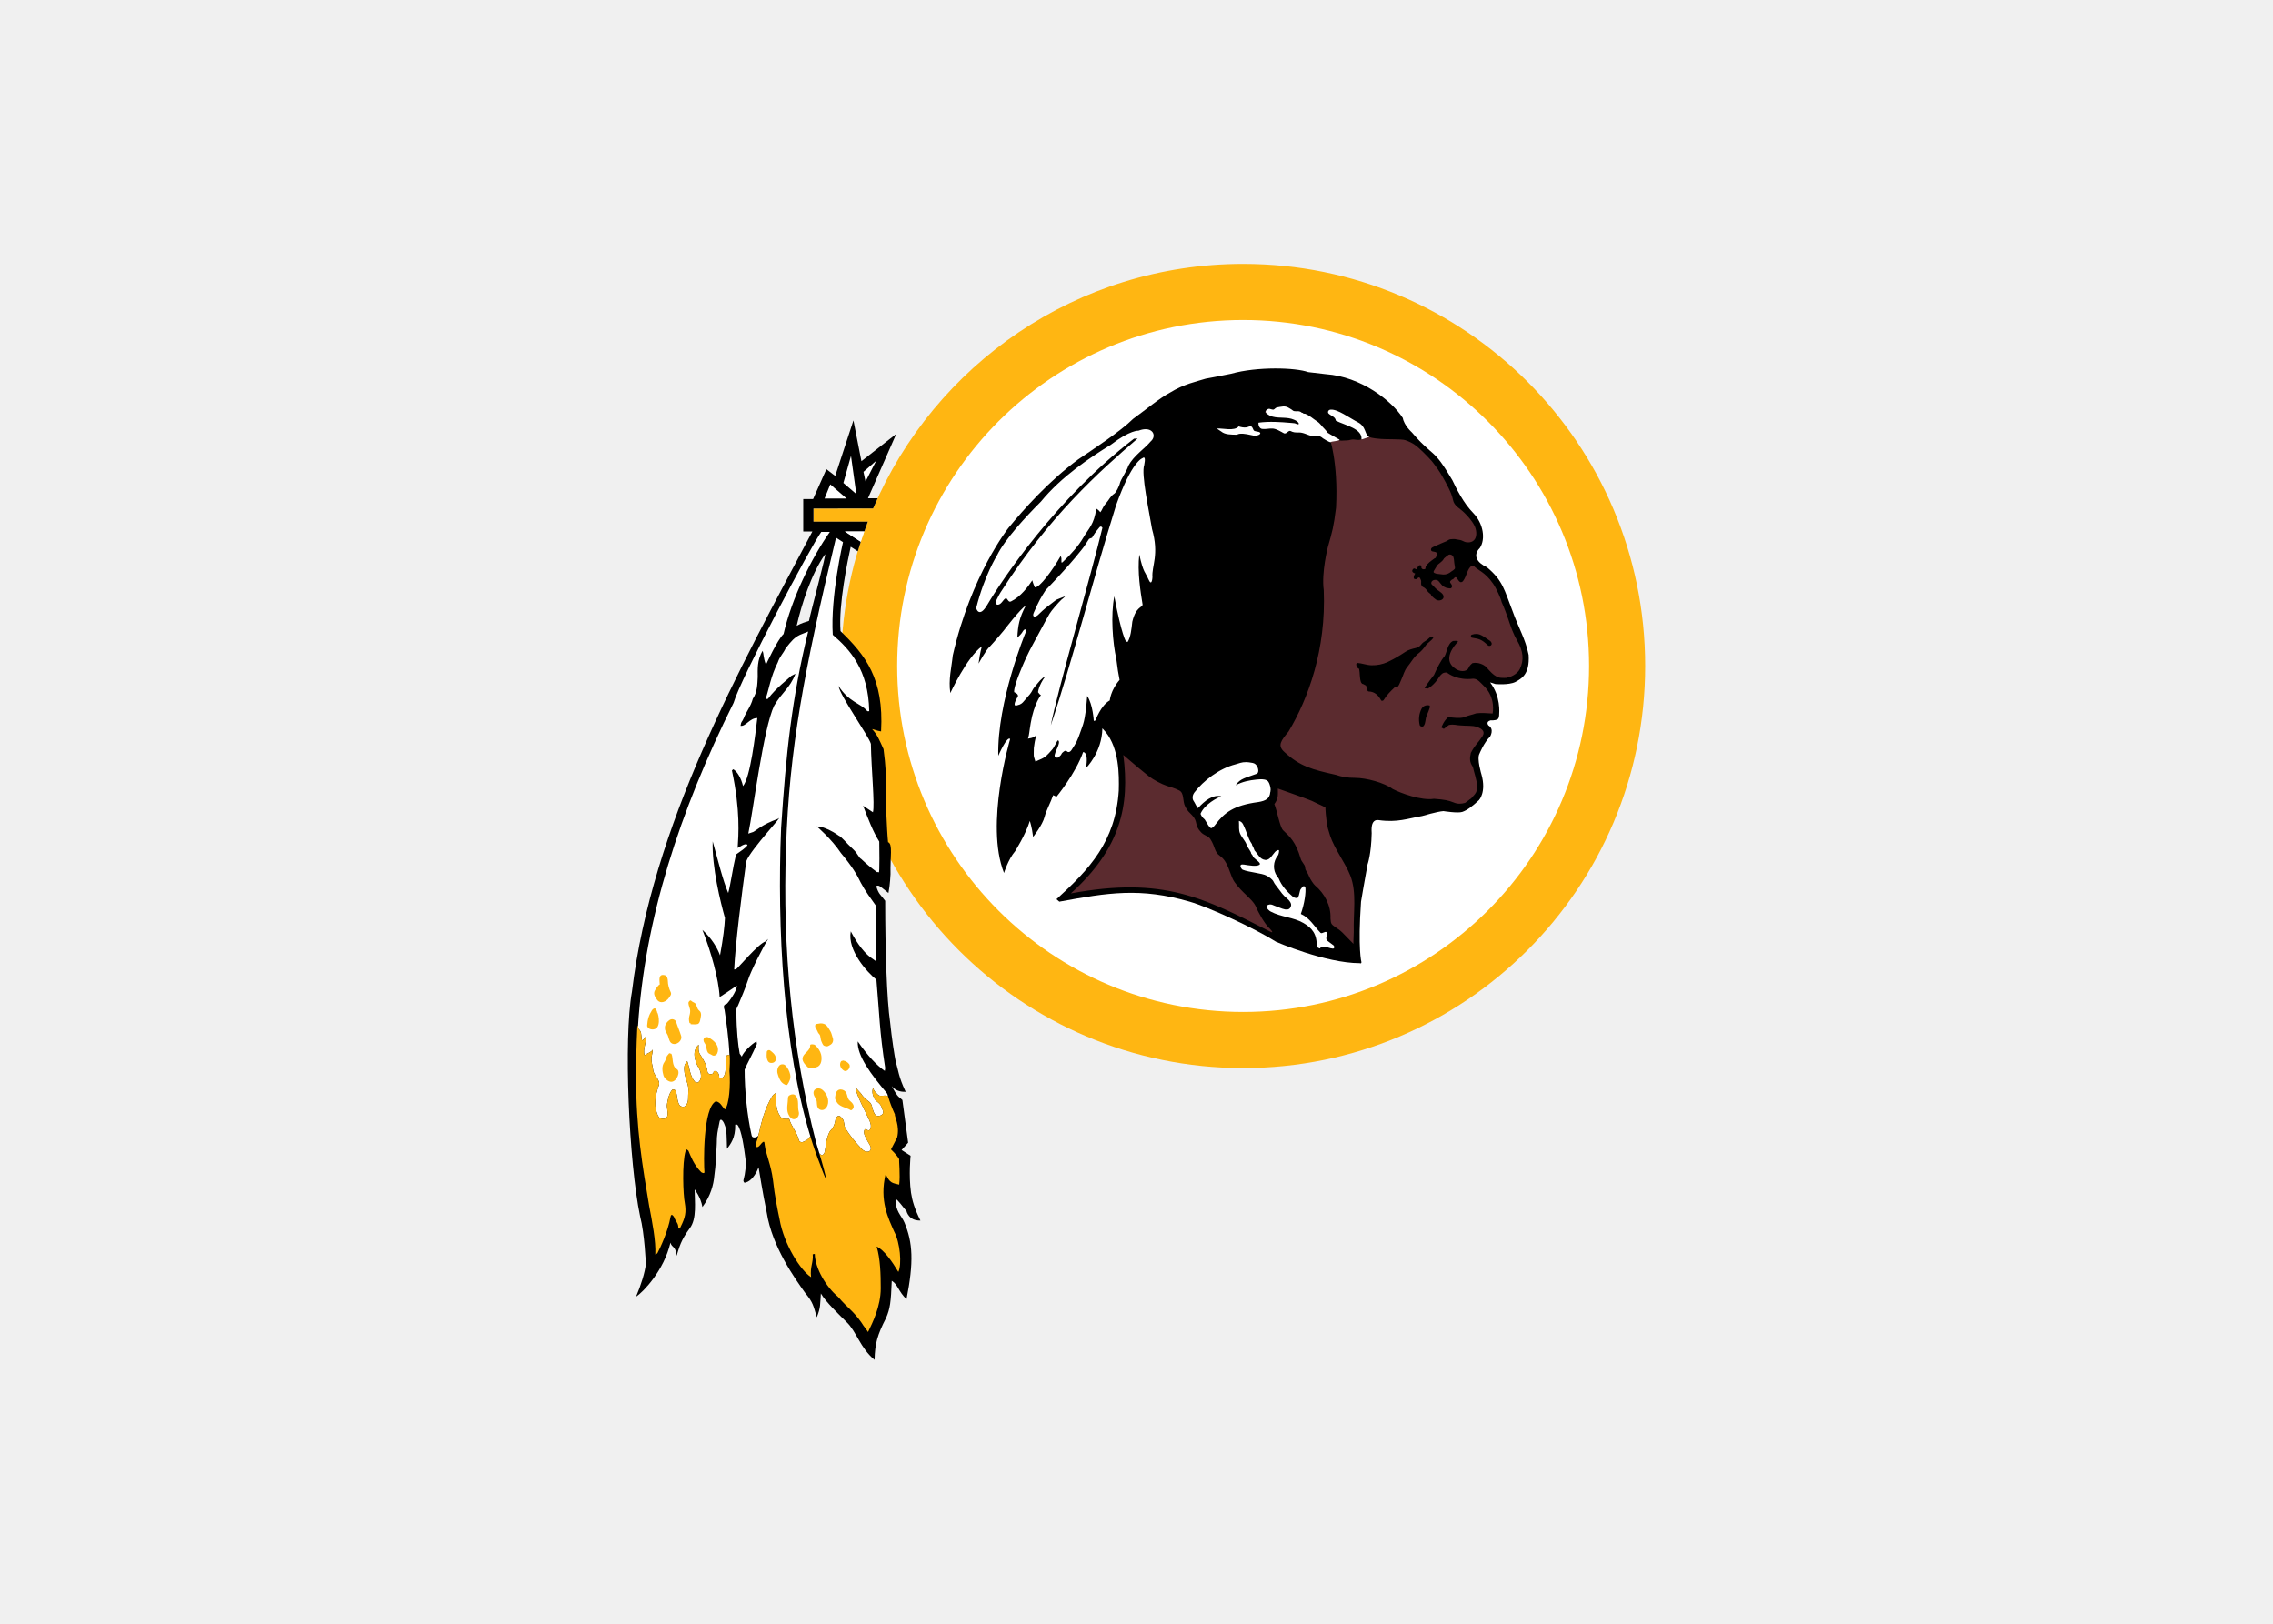
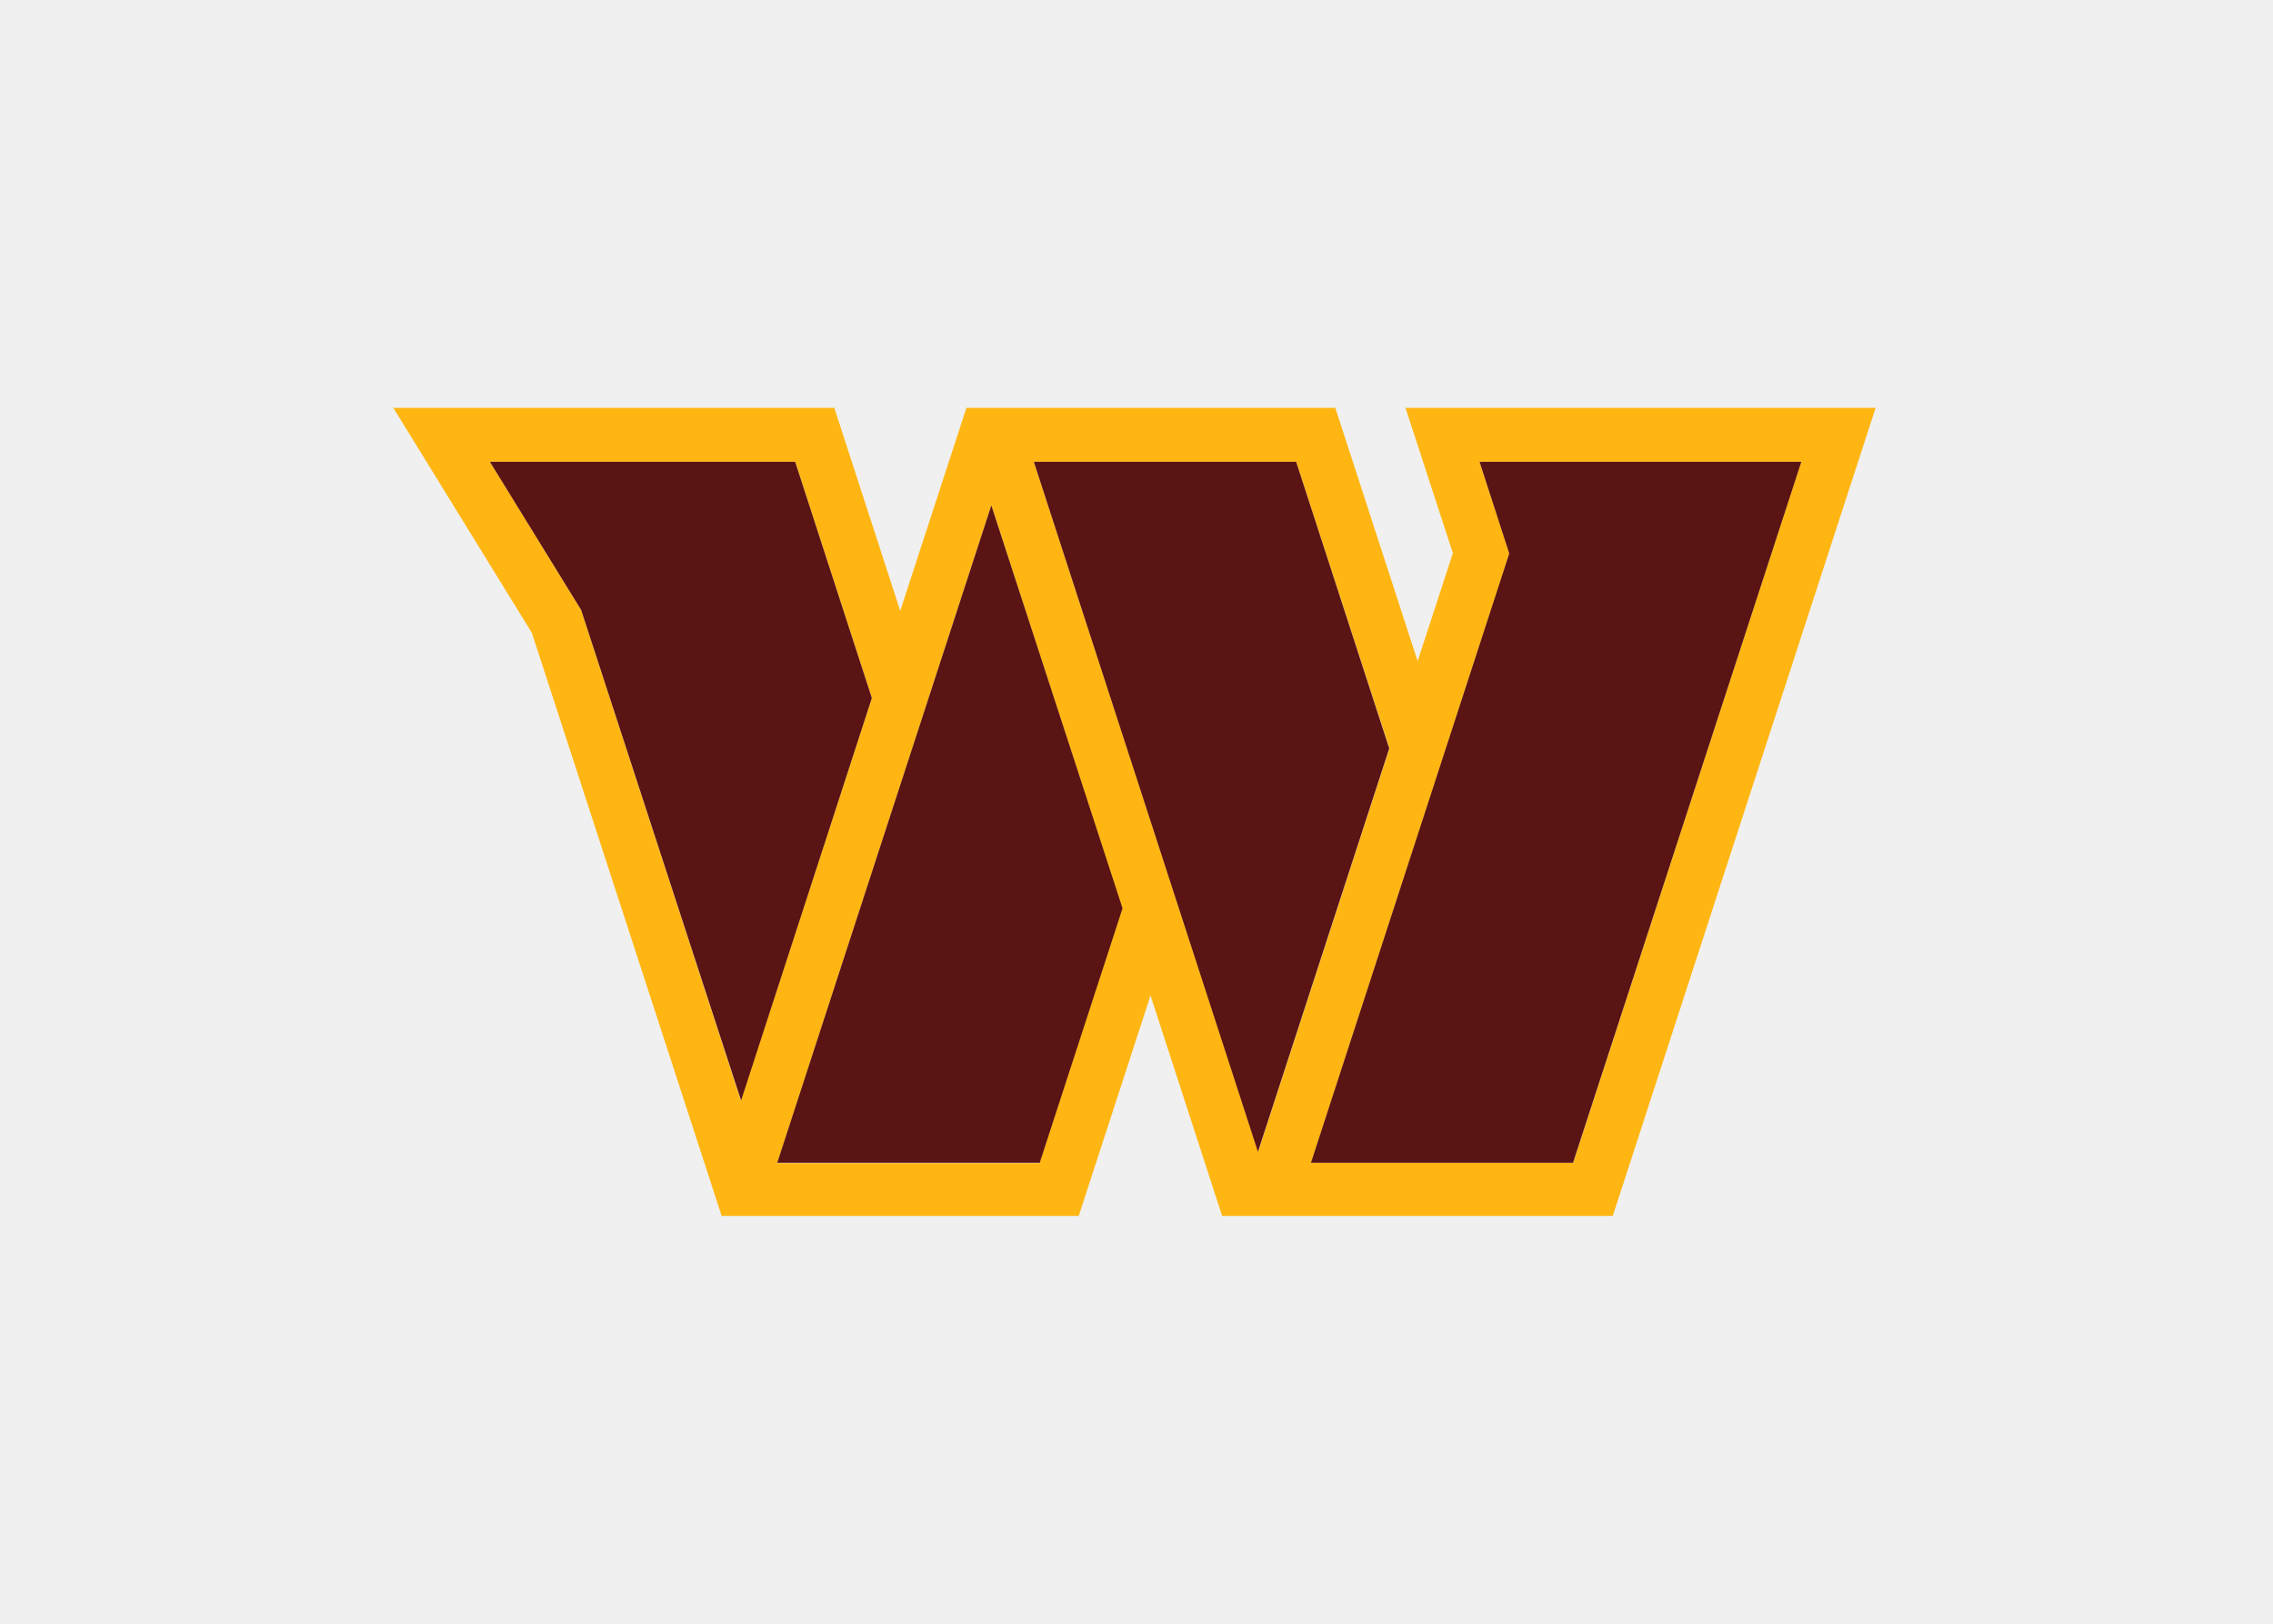
- <svg xmlns="http://www.w3.org/2000/svg" preserveAspectRatio="xMidYMid slice" clipRule="evenodd" fillRule="evenodd" viewBox="0 0 560 400">
-   <path d="m306.271 65c-40.935 0-76.069 24.84-91.162 60.264l-14.694.022v3.24h13.389c-4.239 11.025-6.587 23.005-6.587 35.527 0 54.704 44.353 99.055 99.052 99.055 54.706 0 99.055-44.351 99.055-99.055s-44.349-99.052-99.055-99.052" fill="#ffb612" />
-   <path d="m306.271 249.29c47.072 0 85.231-38.161 85.231-85.231s-38.159-85.231-85.231-85.231c-47.07 0-85.228 38.161-85.228 85.231s38.159 85.231 85.228 85.231" fill="#fff" />
-   <path d="m252.616 155.989s-6.967 16.861-6.663 30.193c0 0 2.17-4.999 2.929-4.141 0 0-6.264 21.002-1.515 33.019 0 0 1.008-3.331 2.725-5.353 0 0 2.624-4.139 3.633-7.474 0 0 .507 1.416.81 3.941 0 0 2.323-2.929 2.825-4.949.395-1.581 1.413-3.33 2.121-5.35l.81.407s4.744-5.76 6.56-11.008c0 0 1.416-.202.709 3.938 0 0 3.937-3.838 4.038-9.797l.808.909c3.332 4.143 3.332 10.501 3.232 14.438-.81 12.622-7.272 19.387-15.347 26.759l.707.606c12.014-2.22 19.932-3.518 32.107 0 4.64 1.341 15.854 6.461 21.306 9.898 0 0 12.119 5.251 20.601 5.251 0 0 .401.199.401-.256 0 0-.907-3.13-.099-14.893 0 0 .909-5.45 1.614-9.188 0 0 .911-2.525 1.01-7.676.008-.414-.404-3.533 1.717-3.232 4.602.66 7.17-.401 10.706-1.008 0 0 3.732-1.108 5.25-1.212 0 0 3.55.568 4.643.202 1.214-.404 2.525-1.413 4.141-2.929 0 0 1.817-1.918.606-6.26 0 0-1.212-3.937-.503-5.151 0 0 1.057-2.675 2.624-4.238 0 0 1.108-1.82-.404-2.727 0 0-.81-.909.554-1.266 0 0 1.01.106 1.665-.249 0 0 .355-.15.404-.908.054-.815.407-4.747-2.22-8.181 0 0 .756.202 1.31.404 0 0 3.235.302 4.898-.503 1.465-.808 3.587-1.819 3.284-6.666-.808-4.04-2.424-6.461-4.04-11.007-1.919-4.847-2.223-7.269-6.262-10.601-2.422-1.111-3.533-2.924-1.714-4.747 1.413-2.118.909-5.955-1.617-8.58-2.422-2.424-4.239-6.159-5.148-8.078-1.212-2.022-2.525-4.242-3.739-5.555-1.21-1.515-3.027-2.422-6.26-6.26 0 0-1.919-1.717-2.22-3.534-2.727-4.244-10.299-10.199-18.983-10.805-2.525-.302-2.525-.302-4.341-.505-3.03-1.113-12.52-1.413-18.983.402-2.094.45-6.261 1.214-6.261 1.214-2.223.705-5.352 1.31-8.783 3.431-2.525 1.313-6.264 4.444-9.089 6.464-3.027 3.027-9.795 7.471-13.531 9.996-7.269 5.353-13.529 12.42-17.167 16.864 0 0-9.188 11.512-13.731 31.403-.304 3.027-1.108 5.955-.606 9.287 0 0 4.04-8.781 7.776-11.511 0 0-.507 1.618-.808 4.242 0 0 1.919-3.533 2.727-4.139 0 0 1.412-1.515 3.431-3.941 0 0 4.24-5.551 5.452-6.156-1.567 2.927-1.916 4.846-2.069 7.873.656-.604 1.06-1.06 1.264-1.412 0 0 .401-.808.805-.606.205.503-.1.909-.1.909" />
-   <path d="m315.832 100.332c-.312-.012-.613.013-1.237.111-.167.027-.624.54-.769.535-.724-.027-1.56-.222-1.916.178-.579.641.111.566.836.91.412.19 1.259.647 1.749.639 2.039-.038 3.353-.056 4.946.817.167.094.891.802.936 1.066-1.526-.03-3.932-.628-5.681-.486 2.952-.237-3.008.081-4.311.03-.379-.016-.39.783.212 1.23.167.113 1.069-.052 1.192.233.535-.277 2.039-.14 2.484.021.758.277.323.158.991.505.412.216.791.508 1.27.451.613-.072.657-.979 1.27-.685.212.099.68.382.78.382 3.509-.067 3.587 1.028 5.225 1.01.423-.006 1.047-.169 1.337.03.668.458 1.281.506 2.295.102 0 0 2.317 6.262 1.716 17.669-.602 4.847-.902 5.758-2.016 9.695 0 0-1.615 6.262-1.014 10.603.613 14.642-3.832 26.757-8.678 34.833-1.827 2.228-2.83 3.431-1.014 5.046 3.832 3.543 6.963 4.345 12.421 5.559 1.916.602 3.13.802 4.946.802 2.83 0 7.274 1.214 9.291 2.729 1.916 1.014 7.063 2.93 10.193 2.429 2.729.201 3.543.401 4.846.902.913.401 1.827.401 2.83.1l1.571-1.159c.201-.501 1.66-1.159 1.359-3.175-.1-1.515-.713-3.086-1.014-4.501-.869-1.248-.802-2.172-.501-3.476.913-1.827 1.972-2.729 2.529-3.643 1.203-1.359.501-2.317-1.17-2.774-.802-.356-2.362-.201-3.977-.356-.858 0-1.571-.356-2.785-.1 0 0-.802.557-1.259.958l-.602-.345s.546-1.626 1.716-2.584c1.159.212 2.852.334 3.732.1 1.047-.468 2.25-.668 3.13-1.003 1.515-.156 2.217-.056 4.044.045 0 0 .902-3.935-2.273-6.911-.758-.711-1.37-1.619-2.484-1.667-3.832.452-5.949-1.111-6.55-1.516-.969-.049-1.27.353-1.771.959-1.315 2.222-2.874 2.981-2.874 2.981l-.813-.102s.702-1.213 2.317-3.232c.713-1.616 1.716-3.638 2.629-4.646.557-.958.713-3.129 2.072-3.732.657 0 .758-.154 1.259.148-1.014.964-3.832 4.394-.902 6.511 1.203 1.013 3.03 1.013 3.476-.047.223-.582.713-.961.958-1.161 1.515-.304 2.785.452 3.286.856 1.214 1.416 1.916 2.072 2.529 2.374.646.506 1.86.407 2.473.407 1.961-.355 3.03-1.465 3.375-2.176 1.069-2.22.858-4.391-.657-7.015-.902-1.515-1.515-3.232-2.217-5.353-.301-.856-.913-2.622-1.615-4.137-.056-.606-1.315-3.434-2.117-4.544-2.027-2.928-3.687-3.18-4.801-4.395l-.423-.013c-1.181.789-1.181 2.513-2.183 3.823-.111.146-.446.321-.668.214-.323-.159-.457-.437-.824-.956-.334-.492-.59-.138-.947.265-.234 0-.412.187-.59.37-.323.326-.067.5.178.867.256.379.011.379.156.58-.045.154-.089.213-.134.283-.123.205-.457.154-.691.114-.68-.114-.524-.066-1.114-.349-.735-.35-1.092-1.309-1.649-1.61-.178-.097-.758-.203-1.192.085-.323.221-.468.697-.189.951.479.428.847.94 1.359 1.322.68.517 1.426.89 1.526 1.614.111.92-1.237 1.253-1.883.778-.334-.251-.724-.539-1.081-.908l-.189-.418c-.29-.223-.624-.48-.78-.71-.29-.43-.668-.89-1.192-1.089-.111-.043-.223-.225-.301-.37-.245-.42.022-.906-.156-1.288-.145-.313-.212-.827-.668-.625-.401.403-.345.403-.813.363-.579-.051-.111-1.142-.111-.996 0 .059-.033-.023.178-.379-.412-.129-1.025-.458-.557-1.057.401-.507.791.235.936-.063.056-.116.401-.753.535-.833.446-.266.579.09.646.187-.201.555.39.921.947.622l.089-.558c.512-.899 1.303-1.368 2.128-1.99l.323-.165c.245-.487.524-1.194.011-1.413-.434-.183-1.315-.018-1.136-.776.078-.363.557-.499.813-.62.969-.451 1.95-.892 2.952-1.286.234-.094.646-.459.958-.482 1.248-.106.958-.075 2.507.199.267.046.791.332 1.047.429.824.285 1.994.188 2.529-.694.535-.867.39-2.326-.156-3.346-.635-1.23-1.626-2.29-2.473-3.135-1.092-1.091-2.495-1.644-2.774-3.138-.345-1.821-1.76-4.244-2.562-5.689-.847-1.494-1.582-2.488-2.662-3.871-.234-.317-1.805-1.908-2.072-2.169-1.782-1.736-2.54-2.31-4.445-2.997-.969-.35-4.757-.12-6.729-.373-.613-.078-2.518-.127-3.03-1.136-.468-.924-1.058-2.227-2.027-2.844-.356-.223-.913-.458-1.281-.646-1.771-.896-3.609-2.388-5.537-2.31-.691.03-.011.784.167.879.858.455 1.259.961 1.727 1.518.501.579 1.582.599 2.507.981.88.367 1.615.931 2.44 1.362.78.409 1.816 1.757.958 2.306-.78.504-1.604-.104-2.64.153-.201.048-.501.192-1.716.192-1.582.215-2.128-.544-3.353-1.413l-3.186-3.057c-1.459-1.023-2.919-1.873-4.579-2.454-.368-.127-.847.075-1.17-.1-.579-.323-1.014-1.006-1.716-1.059l-1.237-.109zm41.508 36.282c-.134-.018-.279-.006-.434.05-.123.042-1.114.856-1.136.896-.557 1.055-1.415 1.183-1.794 1.893l-.713 1.18c-.078.175-.156.367.089.496.59.315.847.212 2.083.392 0 0 1.081.173 2.072-.685.156-.135.98-.555.958-.888-.111-1.532.123 1.008-.178-1.303-.067-.49-.045-.936-.234-1.46-.078-.199-.334-.517-.713-.569zm-80.587 49.358c1.615 12.421-.602 23.015-12.927 34.122 22.819-4.233 32.823 1.114 49.076 9.391 1.315.668-.201-.858-.201-.858-.501-.345-1.693-2.195-1.927-2.618-.557-.991-.98-1.738-1.303-2.529-.512-1.214-1.493-2.061-3.119-3.643-.813-.791-2.083-2.183-2.596-3.208-.802-1.582-1.259-4.411-3.164-5.748-1.482-1.025-1.125-2.195-2.406-4.189-.49-.758-1.482-.847-2.217-1.593-1.849-1.86-.68-2.584-2.295-4.289-.713-.758-1.025-.902-1.638-2.039-.791-1.47-.189-3.398-1.548-4.066-1.214-.613-2.15-.824-2.986-1.103-1.259-.412-3.286-1.459-4.434-2.351-1.203-.936-3.676-2.986-6.316-5.28zm38.065 8.277c0 1.415.201 2.429-.858 3.832.702 1.727 1.315 5.503 2.117 6.417 1.771 1.671 3.186 2.974 4.345 6.963.256.958 1.058 1.47 1.114 2.172.067 1.014.412.836.969 2.239.279.691 1.081 1.927 1.493 2.273 2.328 1.95 3.944 4.98 3.788 8.099.111 1.526.189 1.426 1.682 2.495.256.178.39.189 1.203.947.301.256 2.473 2.584 2.774 2.83-.045-.902.1-2.451.078-2.93-.134-4.768.78-9.692-.836-13.847-1.203-3.119-3.932-6.628-5.002-9.892l-.535-1.771c-.568-2.54-.613-5.18-.613-5.18l-3.375-1.615c-2.662-1.069-5.67-2.039-8.344-3.03z" fill="#5b2b2f" />
-   <path d="m363.801 156.163c-.356-.016-.735.04-1.17.183-.446.146-.156.709-.067.725 1.827.325 2.373.333 4.055 1.943.1.099.468.126.635.016.479-.321.201-.912-.123-1.139-1.448-.979-2.273-1.679-3.331-1.728zm-10.984.662c-.535-.082-.613.473-1.849 1.205-.98.574-.891 1.308-2.195 1.602-.836.188-1.794.449-2.462.896-1.504.996-2.852 1.794-4.4 2.531-1.259.595-2.64.854-4.022.822-1.192-.025-2.317-.499-3.531-.583-.167-.011-.011.265-.201.206-.078.587.234 1.127.802 1.31h-.1c.201 1.036.089 2.126.401 3.105.045.169.256.571.512.586.256.013.368.236.602.282.145.028.267.255.267.37-.022.553.267 1.167.546 1.175 1.537.043 2.429.98 3.097 2.226.045.102.479.116.602-.089.746-1.259 1.704-2.183 2.718-3.155.189-.183.735-.077.88-.3.356-.534.524-1.13.802-1.709.457-.981.691-2.089 1.37-2.926 1.214-1.487 1.582-2.539 3.208-3.753.156-.113.902-.913 1.003-1.085.501-.851 1.203-1.337 1.738-1.821.245-.226.702-.73.479-.818zm-1.159 16.897c-.579.018-1.136.322-1.404.814-.657 1.254-.824 2.714-.479 4.095.1.368.746.49.98.178.535-.713.368-1.671.713-2.462.334-.746.602-1.457.858-2.242v.102l-.1-.403c-.189-.061-.379-.088-.568-.082zm-148.408-37.131c-3.334 4.744-5.757 12.218-6.967 17.568 1.512-.808 1.614-.707 3.03-1.21.503-2.525 4.483-17.138 3.937-16.357zm19.589 164.585c2.055 4.937 2.32 9.694.503 18.882-2.018-1.919-2.121-3.636-3.636-4.545-.199 5.251-.4 6.868-1.409 9.191-2.124 4.139-2.729 6.26-2.828 10.297-3.537-2.929-4.446-6.966-6.868-9.287-1.717-1.72-5.148-4.949-6.36-7.07-.202 2.527 0 3.437-1.01 5.858-.812-2.799-.909-3.636-2.828-5.959-2.527-3.533-8.178-11.411-9.492-19.788-.304-1.415-1.111-5.556-2.018-11.209-.709 1.916-1.919 3.431-3.133 3.733-.606.304-.606-.504-.606-.504.504-1.816.707-3.838.504-5.353-.302-2.22-.908-7.169-2.019-8.38h-.503c.099 3.332-1.212 4.847-2.022 5.959-.099-2.626 0-4.648-.604-5.959-.302-.909-1.01-1.717-1.212-.806-.503 2.626-.707 3.129-.707 5.553-.202 3.633-.202 4.847-.606 7.878-.199 2.221-.907 4.944-2.929 7.673-.401-2.422-1.919-4.341-1.919-4.341 0 2.927.609 7.269-1.21 9.59-2.221 3.029-2.525 4.544-3.229 6.766-.308-2.626-1.113-1.819-1.518-3.232-1.613 6.868-6.662 12.118-8.481 13.329 1.212-2.828 2.22-6.06 2.422-8.08 0 0-.301-7.471-1.412-11.714-2.767-13.211-4.101-43.734-2.019-55.332 5.015-41.318 26.361-79.246 44.456-113.394h-2.249v-7.979h2.424l3.281-7.369 2.171 1.665 4.492-13.682 1.969 10.047 8.582-6.718-6.967 15.857h2.392c-.382.831-.767 1.657-1.128 2.502l-14.694.022v3.239h13.389c-.305.792-.577 1.61-.862 2.415h-4.785l3.916 2.53c-.255.783-.497 1.574-.734 2.367l-1.748-1.135c-.719 3.224-3.027 14.269-2.511 20.774 6.161 5.957 10.703 11.714 9.996 24.641 0 0 .404.298-2.223-.508 1.313 1.415 1.72 2.526 2.828 4.949.503 3.937.806 7.47.503 11.106 0 0 .304 8.989.609 11.814 1.212.404.505 3.633.606 7.875 0 0-.1 2.626-.507 4.648-2.521-2.022-2.32-1.919-3.027-1.72.606 2.021 1.01 2.021 2.221 3.639 0 12.015.404 24.434 1.213 29.886.401 3.937 1.108 8.482 1.413 9.895.606 1.819.606 3.434 2.422 7.271-.606 0-2.295.046-3.434-1.412 1.618 3.027 1.618 2.422 2.626 3.431l1.413 10.504-1.615 1.813 2.221 1.416s-.504 4.744.102 9.088c.305 2.021.907 4.04 2.323 6.865-2.929.102-3.434-2.323-3.434-2.323-.808-.909-2.223-2.927-2.624-2.927-.202 2.927 1.412 4.036 2.121 5.755" />
-   <path d="m316.044 100.138c-.479.035-.98.16-1.459.235-.189.03-.468.282-.68.459-.368.31-.958-.255-1.448-.094-.412.14-.88.629-.479 1.036.434.436 1.014.733 1.593.881 1.749.439 3.565.01 5.214.733.468.207 1.047.447 1.237 1.049-.167.038-.345.188-.49.08-.401-.287-.847-.286-1.237-.315-2.763-.226-5.514-.452-8.266-.07-.011.703.279 1.446.913 1.534.858.114 1.782-.153 2.607-.094.902.07 1.849.652 2.752 1.16.123.076.334.063.479.004.401-.172.758-.752 1.203-.539.267.129.557.25.858.297.624.11 1.081-.006 1.682.084 1.27.19 2.351 1.045 3.621.859.947-.139 1.381.179 1.849.605-.267-.24 1.738 1.194 1.916.842.067-.14 2.105-.252 2.128-.561l-2.997-1.719c-.178-.296-.412-.649-.702-.916-.668-.616-1.025-1.349-1.794-1.839-1.036-.654-1.883-1.508-3.008-1.923l-.401-.027c-.078-.021-.134-.091-.1-.189-.111 0-.245.035-.29-.019-.156-.173-.401-.274-.546-.32-.579-.192-1.259.152-1.771-.301-.301-.266-.646-.414-.969-.622-.446-.29-.925-.346-1.415-.312zm11.753.78c-.557.048-.791.645-.468.955.602.595 1.682.792 1.771 1.756 2.373 1.179 6.517 1.968 6.328 4.552-.022.251 1.515-.53 1.916-.475-.802-.519-.902-1.525-1.337-2.276-.334-.578-.78-1.037-1.303-1.309-2.373-1.23-5.147-3.37-6.907-3.203zm-19.718 4.098c-.301-.006-.646.213-.991.266-.635.099-1.292-.036-1.916-.24-1.081 1.245-3.977.421-5.336.516-.167.008.858.592 1.036.75.958.815 2.529.743 3.698.784.189.006.579-.193.724-.212 1.259-.172 2.507.252 3.821.483.412.075 1.716-.358 1.303-.799-.312-.334-1.393-.163-1.593-.623-.134-.309-.279-.677-.468-.831-.089-.067-.178-.094-.279-.096zm-25.9.721c-.479.009-1.047.119-1.682.365 0 0-2.027-.205-6.773 3.431-5.247 3.232-12.215 7.878-17.264 14.039-3.686 3.684-8.886 9.289-10.805 13.227 0 0-3.129 4.945-5.15 13.024 0 0 .707 2.623 2.728-.808 3.531-6.001 16.962-26.201 36.149-40.945l.902-.048c-9.491 8.172-21.808 19.182-33.773 37.913-.443.7-1.025 1.935-1.078 2.032-.339.632.059.901.241.99 1.01.149 1.419-1.264 2.095-1.556.433-.186.608 1.108 1.299.774 2.441-1.181 4.261-3.704 5.27-5.217.051.43.605 1.717.605 1.717 1.111.301 4.543-4.447 6.362-7.677.502.606-.127 2.087.546 1.452 2.078-1.96 3.929-4.061 5.032-5.977 1.292-2.239 2.696-3.247 3.208-7.184.802.502.791.722 1.014.905.501-.605.535-1.237 1.337-2.143.88-.985 1.058-1.751 2.117-2.454.379-.247 1.214-1.826 1.381-2.652.167-.783 1.905-3.32 2.027-4.16 1.415-2.623 3.832-4.039 5.548-6.058 1.315-1.147.758-3.028-1.337-2.989zm-36.505 43.22-.097-.007zm-36.013-36.645-1.87 6.663 3.18 2.728zm72.106.404c-.134.022-.267.148-.267.148s-2.629.608-6.561 11.715c-5.759 18.477-10.704 38.169-16.054 54.118 1.612-8.378 10.194-37.963 12.723-48.666 0 0-.356-.755-.913.1-.657.759-1.315 1.718-1.66 2.374.045-.043-.301.05-.713.253l-1.259 1.918s-2.525 3.534-9.442 10.703c-1.16 1.816-1.661 2.656-2.929 5.554-.455 1.057.254 1.211 1.009.603 1.868-1.814 1.971-1.814 4.544-3.783.115-.089 2.192-.836 2.192-.871-.323.414-.756.69-.929.851-.707.673-2.455 2.646-2.934 3.477-1.171 2.03-2.459 4.552-4.143 7.609-2.112 3.824-3.727 8.27-3.727 8.27-1.112 3.129-.807 3.431-.807 3.431 1.515.608.69 1.375.69 1.375-.69 1.252-.994 2.26.169 1.809.756-.154 1.161-.545 1.473-.931.595-.735 1.102-1.241 1.508-1.75.681-.844.555-1.098 1.279-1.938.942-1.087 1.544-1.995 2.504-2.45-1.665 2.271-1.767 3.886-1.767 3.886l.403.507.304.201s-1.717 2.121-2.523 6.924c-.385 2.284-.304 2.562-.659 3.832.172-.167 1.162 0 2.055-.902-.387 1.404-.466 2.117-.466 2.117-.175 1.159-.176.958-.176 2.273 0 1.214.001.702.405 2.117 1.816-.813 2.219-.713 3.931-2.718.815-.769 1.431-2.618 1.671-2.484.455.201.076 1.225-.126 1.682-.275.635-.522 1.114-.627 1.571-.053.234-.284.579.085.891.162.134.049.123.568.1.302 0 .583-.468.583-.468s.174-.045.326-.39c.127-.301.353-.457.555-.613 0 0 .302-.301.657-.201.709.813 1.312-.256 1.312-.256 1.159-1.76 1.415-2.217 2.228-4.59.501-1.56 1.103-2.117 1.604-8.683 1.415 2.121 1.615 6.165 1.615 6.165l.412-.111s1.315-3.732 3.531-4.943c0 0 .201-2.524 2.417-5.049-.301-1.515-.501-2.725-.802-5.15-.913-4.039-1.415-10.806-.501-15.448 1.816 9.691 2.874 11.108 2.874 11.108l.401.15c.758-1.161.958-3.182 1.159-4.999.913-3.838 2.529-3.43 2.529-4.24-.501-3.13-1.315-8.077-.802-12.317 1.003 4.642 1.504 4.34 2.217 6.057.913 2.121 1.014-.507 1.014-.507-.212-2.723 1.716-5.451-.1-11.81-.713-4.343-2.729-13.634-1.927-15.755.323-1.641.089-1.9-.134-1.865zm-65.898.805-3.129 2.726.507 2.374zm-11.31 5.807-1.409 3.486h5.447zm3.604 11.612 3.916 2.53.869-2.53zm-5.823.1c-2.524 3.433-19.894 36.15-21.607 42.106-13.329 26.738-21.912 53.396-23.551 79.72.102.902.111.345.553 1.103.401.691.177 1.593.479 2.373.268-.334.763-.49.809-1.014.382 1.582-.756 3.075-.199 4.645.613-.557 1.53-.668 2.016-1.404-.048.624-.215 1.225-.304 1.827-.156 1.058.266 2.117.387 3.208.157 1.393 1.876 2.429 1.387 3.788-.797 2.217-1.224 4.579-.504 6.673.152.434.373 1.17.881 1.404.393.178.971.189 1.354 0 .202-.1.377-.446.424-.746.148-.98-.286-1.883-.111-2.818.224-1.203.434-2.417 1.204-3.387.153-.201.743-.134.881.178.506 1.125.303 2.495.97 3.531.228.356 1.03.613 1.453.212.942-.88.597-2.25.719-3.387.199-1.894-.688-2.908-.936-4.835-.232-1.816.102-2.083.678-2.818.604 1.693.608 3.531 1.833 5.035.258.312.74.323.942.145.89-.758.704-2.417.06-3.487-.981-1.649-1.778-4.244-.01-5.737-.108.824-.097 1.76.326 2.384.584.847 1.671 2.596 1.829 4.267.053.602.912.836 1.434.368.097-.089-.019-.49.253-.524.85-.111 1.25.891 1.208 1.582.339 0 .784.111.95-.056.815-.836.615-2.83.668-3.977.099-2.128.555-1.303.907-1.504-.188-4.333-.818-8.366-1.213-11.118-.426-1.114.001-1.315.606-1.526.143-.111 2.424-2.919 2.424-4.445-1.918 1.326-2.424 1.626-4.24 2.83-.203-4.333-2.122-11.196-4.243-16.554 2.22 2.016 3.636 4.345 4.34 6.261.811-4.445 1.113-7.063 1.212-9.191-1.108-3.944-3.228-12.521-3.026-18.882 1.312 4.645 2.522 9.692 3.836 12.722.605-2.217 1.108-6.149 1.919-9.491 1.108-.802 2.422-1.615 2.826-2.317-.404-.713-2.118.602-2.422.702.202-3.13.704-9.179-1.417-19.083l.305-.301c.909.401 2.017 2.228 2.424 4.144 1.819-2.128 3.03-12.622 3.532-16.766-1.918 0-2.826 2.117-4.14 1.916.202-1.315.303-.702.809-1.916.504-1.415 1.717-2.825 2.219-4.745 1.112-1.618 1.113-3.532 1.212-5.352 0-1.714-.202-4.242 1.214-6.462.302.907.1 1.514.805 3.433 0 0 2.827-6.159 4.342-7.572 2.021-8.786 6.864-18.68 11.41-25.143h-2.119zm3.632 1.416c-7.875 32.714-11.51 52.1-12.317 76.329-.89 24.954 1.444 49.551 7.403 72.633.261.858.535 1.76.807 2.674.216.279.47.568.836.39.41-.212.505-.702.566-1.092.251-1.649.412-3.264 1.182-4.679.061-.111.373-.423.526-.613.557-.691.746-1.548.906-2.473.038-.223.228-.423.398-.579.498-.446 1.046.201 1.337.613.506.702.256 1.638.709 2.351 1.184 1.872 2.481 3.442 3.969 5.002.377.39 1.012.858 1.726.668.204-.056.403-.256.463-.401.285-.758-.326-1.404-.659-2.05-.473-.936-1.316-2.061-.775-3.008.146-.256.886.501 1.205.156.315-.345.39-.991.244-1.537-.167-.635-.47-1.214-.742-1.794-.977-2.105-2.11-4.077-2.815-6.305-.095-.301-.221-.646-.148-1.003.367.791 1.219 1.326 1.639 2.072.107.189.328.356.446.512.496.68 1.44.969 1.769 1.704.466 1.025.51 3.141 1.982 2.874.477-.089 1.227-.535.912-1.292-.24-.59-.393-1.225-.821-1.693-.387-.423-.966-.691-1.224-1.17-.447-.847-.78-1.849-.358-2.796.095.802.721 1.27 1.243 1.782.551.546 1.994-.189 2.42.423-.062-.356-.156-.691-.401-.991-3.737-4.434-7.271-9.09-7.067-12.622 2.522 3.643 4.642 5.86 6.661 7.274l.102-.702c-1.413-9.09-1.414-13.134-2.17-21.768-2.274-1.816-7.221-7.263-6.313-11.909 1.665 3.231 3.638 5.704 5.452 6.818l.76.546c-.152-1.56.05-10.795.05-13.58-1.214-1.716-2.728-3.732-3.786-5.748-.96-2.027-2.12-3.988-4.897-7.319-2.323-3.487-5.955-6.573-5.955-6.573s.702.1 1.057.1c1.112.356 2.424.813 4.343 2.172.755.312 1.766 1.727 3.585 3.387 1.211 1.159 1.313 2.016 1.967 2.373 1.063 1.014 2.473 2.228 3.886 3.231h.408c.301 1.214.149-7.52.149-7.52-1.566-2.473-2.675-5.459-3.988-8.834l2.422 1.604c.506-1.76-.403-10.694-.502-16.855-.506-1.916-7.624-11.813-7.976-14.286 2.422 3.937 5.654 4.443 6.864 6.009.304.245.355.345.705.201-.199-10.198-4.743-15.144-8.984-18.779-.608-9.392 2.522-22.823 2.522-22.823l-1.717-1.107zm-6.862 23.118s-1.317.508-2.022.812c-1.415.705-2.019 1.411-3.534 3.331-.605 1.313-1.41 1.915-1.916 3.433-1.819 3.633-2.122 6.462-3.031 9.086l.605-.1c1.922-2.626 5.052-4.946 5.759-5.657l1.009-.502c-1.416 3.636-3.333 4.543-5.253 7.874-2.642 5.492-5.153 25.867-6.362 31.504l1.21-.401c.81-.401 2.122-1.816 6.062-3.231 2.017-1.615-6.665 7.464-7.777 10.449-1.111 7.921-2.726 20.854-2.979 26.658l.456-.056c.605-.401 5.401-6.205 7.269-6.862l.657-.613c-1.013 1.526-4.39 8.088-4.999 10.204-.702 2.105-1.616 4.244-2.421 6.16-.304.602-.609 1.058-.408 1.816 0 4.144.407 8.077.81 10.093l.505.713c.403-1.114 2.425-3.13 3.636-3.743l.098.613c-1.11 2.618-2.521 5.046-3.027 6.361 0 5.046.605 11.207 1.717 16.153.102.724 1.008.602 1.411.301l.251-.223c.818-3.476 1.553-6.684 3.466-9.77.199-.323.528-.479.797-.713.165 1.961-.084 3.955 1.125 5.737.551.813 1.375.624 2.208.624.544 1.872 1.898 3.275 2.385 5.236.086.345.537.635.936.479.721-.279 1.384-.602 1.792-1.303l.094-.134c-6.583-21.712-8.226-51.055-7.195-75.964 1.211-18.381 2.631-31.828 6.665-48.365zm107.923 32.168c-1.17-.022-1.782.323-2.651.546-3.999 1.025-7.932 4.044-10.126 6.94-.635.847-.423 1.727-.29 1.916.401.557 1.036 2.072 1.214 1.894 1.615-1.76 3.587-3.375 5.704-2.874-.902.312-4.088 1.916-5.091 4.255-.067.145.401 1.003 1.003 1.448.813 1.37 1.114 1.916 1.571 2.172.29-.022.88-.613 1.036-.869 2.239-2.963 4.467-4.779 10.628-5.592 1.76-.301 2.774-.802 2.919-2.417 0 0 .356-.813-.356-2.429v.111c-.267-1.014-1.905-.925-3.064-.802-1.771.189-3.387.49-5.113 1.404 1.147-1.716 2.529-1.827 5.18-2.83.602-.234.457-1.303.067-1.916-.446-.713-1.014-.746-1.248-.791-.546-.111-.991-.156-1.381-.167zm-1.805 14.482c.1 1.515-.123 2.195.312 3.186.412.936 1.27 1.749 1.593 2.707.245.735 1.125 1.682 1.125 2.183.401.412.457.769.457.769.535.691 2.128 1.548 1.571 1.961-.668.501-2.629.156-3.821-.045-1.515-.256-.635 1.136-.312 1.27 1.548.635 4.801.858 5.86 1.448.646.356 1.482.891 1.76 1.526.201.468.568.88.88 1.292 1.025 1.37 1.393 1.972 2.451 2.841.524.434 1.147 1.17.947 1.838-.223.769-.702.936-1.448.836-.245-.033-.98-.256-1.682-.557-1.415-.457-1.716-.969-2.718-.457-.557.29.245 1.214.869 1.548 2.54 1.359 5.581 1.381 8.043 2.807 2.117 1.225 3.398 2.718 3.275 5.86 0 .056.758.479.802.412.735-1.136 2.551.267 3.431-.011.078-.022.123-.49-.011-.691l-1.704-1.281c-.412-.646.178-1.359-.022-1.916-.212-.579-1.192.423-1.56.045-1.615-1.682-2.674-3.687-4.846-4.645.902-2.529 1.315-5.358 1.103-6.673-.602-.501-.858.301-1.003.412-.501.468-.312 1.504-.891 2.306-.1.123-.869-.033-1.103-.223-1.482-1.27-2.863-2.774-3.565-4.579-.022-.067-.323-.434-.39-.524-1.092-1.526-1.025-3.665.245-5.202.134-.167.334-1.114.201-1.214-.212-.167-.724.189-.925.39-.691.713-1.281 2.117-2.451 1.994-1.315-.134-1.816-1.47-2.629-2.339-.256-.858-.735-1.415-.613-1.515-1.114-1.615-1.214-2.93-2.228-4.946-.234-.457-.557-.68-1.003-.813z" fill="#fff" />
-   <path d="m163.29 240.179c-1.095.022-.794 1.415-.733 2.44l-.105-.1c-.525.546-.791.902-1.135 1.548-.436.813.152 1.704.633 2.306.797.991 2.183.423 2.862-.568.263-.39.696-.836.443-1.359-.449-.925-.693-1.782-.722-2.841-.011-.379-.135-1.203-.684-1.348-.218-.056-.402-.078-.559-.078zm6.873 6.283c-.241-.045-.561.39-.559.602.011.657.443 1.326.436 2.039-.011 1.092-.517 1.381-.194 2.796.068.29.53.111.283.412.608 0 1.234.111 1.799-.056.28-.089.483-.535.529-.769.169-.858.578-1.927-.178-2.518-.673-.535-.551-1.393-1.023-1.816-.216-.189-.682-.312-.997-.635l-.096-.056zm-8.855 1.95c-.235-.022-.519.212-.707.501-.715 1.114-1.073 2.183-1.174 3.799.202.913 1.503 1.081 2.138.68 1.448-.913.41-4.389.34-3.91.046-.301-.256-.769-.256-.702-.076-.245-.198-.356-.34-.368zm4.365 2.662c-.253-.011-.527.056-.779.245-1.077.78-1.508 2.005-.588 3.32.501.724.449 2.016 1.232 2.406 1.095.557 2.647-.646 2.267-1.883-.374-1.203-.844-2.217-1.227-3.42-.118-.368-.483-.635-.906-.668zm36.475 1.025c-.188.011-.375.045-.557.089-.24.067-.578.022-.67.189-.326.624.281 1.092.505 1.716.135.379.264.479.496.758.258.323.238 1.315.438 1.66.143.267.34.947.655 1.081.839.368 1.078.067 1.646-.267.49-.301.744-.991.516-1.615-.215-.579-.284-1.192-.607-1.704-.312-.501-.566-.98-.938-1.381-.355-.379-.918-.546-1.484-.524zm-45.126.557s-.322 6.417-.322 12.377c0 13.223 1.613 22.313 3.231 32.005.709 3.732 1.717 8.789 1.513 12.02l.507-.312c.707-1.303 2.627-5.447 3.229-8.879.202-1.315.909 0 .909 0 .302.902.91 1.315 1.009 2.217 0 .813.403.713.607.1 1.11-2.217 1.414-3.531 1.01-5.849-.407-1.927-.707-9.903.202-12.822 0-.813.707 0 .707 0 .504 1.203 1.311 3.431 3.13 5.247 0 0 .758.501.805 0-.199-2.117-.401-15.952 2.828-17.468 1.211.301 1.316 1.114 2.219 2.016 1.013-1.114 1.416-5.86 1.114-9.491.203-2.93.048-3.944.048-3.944-.352.201-.856-.602-.955 1.526-.053 1.147.147 3.141-.668 3.977-.166.167-.612.056-.95.056.042-.691-.358-1.693-1.208-1.582-.272.033-.156.434-.253.524-.521.468-1.38.234-1.434-.368-.158-1.671-1.245-3.42-1.829-4.267-.423-.624-.434-1.56-.326-2.384-1.768 1.493-.971 4.088.01 5.737.644 1.069.83 2.729-.06 3.487-.203.178-.684.167-.942-.145-1.224-1.504-1.229-3.342-1.833-5.035-.576.735-.91 1.003-.678 2.818.247 1.927 1.135 2.941.936 4.835-.121 1.136.224 2.507-.719 3.387-.422.401-1.224.145-1.453-.212-.667-1.036-.465-2.406-.97-3.531-.138-.312-.729-.379-.881-.178-.77.969-.98 2.183-1.204 3.387-.175.936.26 1.838.111 2.818-.048.301-.223.646-.424.746-.382.189-.96.178-1.354 0-.509-.234-.731-.969-.881-1.404-.721-2.094-.294-4.456.502-6.673.49-1.359-1.23-2.395-1.386-3.788-.121-1.092-.544-2.15-.388-3.208.089-.602.256-1.203.305-1.827-.488.735-1.404.847-2.017 1.404-.557-1.571.583-3.064.201-4.645-.046.524-.54.68-.81 1.014-.301-.78-.077-1.682-.478-2.373-.442-.758-.429-.201-.531-1.103l-.18-.212zm16.897 2.83c-.113.011-.217.056-.306.123-.382.29-.372.88-.03 1.326.532.702.373 1.526.761 2.25.245.457.731.468 1.084.735.452.334 1.091-.011 1.258-.39.582-1.326-.079-2.484-1.169-3.342l-.577-.401c-.272-.234-.682-.368-1.02-.301zm26.142 1.771c-.124 0-.479.022-.466.245.084 1.225-1.337 1.805-1.762 2.774-.439.991.45 1.938 1.182 2.618.584.546 1.514.167 2.23-.045 1.171-.356 1.32-2.005 1.048-3.097-.209-.847-.742-1.593-1.414-2.25-.237-.234-.566-.223-.819-.245zm-10.581 1.426c-.263-.022-.539.178-.566.446-.105 1.047-.124 3.008 1.454 2.685.557-.111.926-.68.794-1.27-.186-.836-.808-1.303-1.431-1.782-.076-.056-.163-.078-.251-.078zm-24.497.735c-.208.056-.272.301-.436.446-.449.39-.455 1.214-.85 1.749-.737.991-.519 2.395-.229 3.353.199.657 1.173 1.604 2.004 1.526 1.3-.111 2.274-2.54 1.276-3.13-1.3-.758-.842-2.707-1.321-3.754-.035-.078-.346-.033-.548-.033l.37-.145c-.11-.033-.196-.033-.265-.011zm42.554 1.827.215.022.189-.022zm.215.022c-.235.033-.475.078-.558.212-.566.88.045 1.916.795 2.295.792.39 1.781-.936 1.198-1.671-.334-.412-.841-.769-1.435-.836zm-14.958.913c-.253-.011-.494.056-.632.167-.58.446-.794 1.381-.589 2.105.224.769.488 1.604 1.064 2.206.369.379 1.134.824 1.336.546.477-.657.92-1.56.705-2.518-.19-.858-.579-1.615-1.176-2.228-.189-.189-.455-.279-.707-.279zm17.993 5.559c-.072.356.053.702.148 1.003.705 2.228 1.838 4.2 2.815 6.305.272.579.575 1.159.742 1.794.146.546.071 1.192-.244 1.537-.32.345-1.059-.412-1.205-.156-.54.947.302 2.072.775 3.008.333.646.945 1.292.659 2.05-.06.145-.26.345-.463.401-.714.189-1.349-.279-1.726-.668-1.488-1.56-2.785-3.13-3.969-5.002-.452-.713-.203-1.649-.709-2.351-.291-.412-.839-1.058-1.337-.613-.169.156-.36.356-.398.579-.159.925-.349 1.782-.906 2.473-.153.189-.465.501-.526.613-.77 1.415-.931 3.03-1.182 4.679-.061.39-.156.88-.566 1.092-.365.178-.619-.111-.836-.39.184.613.363 1.225.536 1.827l.062.212c.162.568.313 1.114.453 1.626l.067.256c.135.501.251.958.342 1.359l.035.167c.091.401.162.769.192 1.036-.143-.267-.29-.602-.448-.969l-.166-.412-.329-.824-.202-.557-.212-.602c-.915-2.328-1.779-4.757-2.554-7.308l-.094.134c-.409.702-1.072 1.025-1.792 1.303-.399.156-.85-.134-.936-.479-.487-1.961-1.841-3.364-2.385-5.236-.833 0-1.654.189-2.206-.624-1.209-1.782-.96-3.776-1.125-5.737-.268.234-.599.39-.799.713-1.913 3.086-2.648 6.294-3.466 9.77-.167.713-.262.969-.483 1.626-.455 1.359.252 1.571.96.657 1.24-1.593.985-.279 1.112.1.301 2.328 1.513 4.645 2.019 8.578.404 3.843 1.211 7.675 1.615 9.603 1.071 6.294 5.253 12.711 7.773 14.315-.301-2.629.609-3.609.404-5.637l.506-.1c.099 3.543 2.726 8.077 5.756 10.605 2.423 2.83 3.735 3.431 5.775 6.361.606 1.014 1.089 1.47 1.595 2.284 1.108-2.284 3.13-6.328 3.13-10.772 0-3.398-.1-7.263-1.009-10.293 1.817.813 3.838 3.732 5.351 6.261.909-1.916.405-7.274-1.01-9.892-1.413-3.231-3.735-7.675-2.121-14.237 1.009 2.317 1.718 2.217 3.335 2.618.302-2.417-.105-5.849 0-6.261-.608-1.103-2.021-2.417-2.021-2.417l1.514-2.93c.709-2.93-.707-5.247-.557-5.704-.756-1.671-1.28-3.097-1.592-4.2-.262-.925-1.918.011-2.513-.579-.522-.512-1.149-.98-1.243-1.782-.422.947-.089 1.95.358 2.796.258.479.838.746 1.224 1.17.428.468.582 1.103.821 1.693.314.758-.436 1.203-.912 1.292-1.472.267-1.516-1.849-1.982-2.874-.329-.735-1.273-1.025-1.769-1.704-.118-.156-.336-.323-.443-.512-.42-.746-1.274-1.281-1.641-2.072zm-9.328.379c-.421.056-.817.279-.97.702-.226.624.232 1.56.52 1.716h-.002l.067.301c.336.78.02 1.37.453 2.094.35.579 1.227.68 1.717.267 1.192-1.003.935-2.863.014-4.044-.358-.468-.765-.913-1.379-1.014-.137-.033-.28-.033-.42-.022zm5.711.267c-.291-.011-.578.067-.813.267-.494.423-.49 1.047-.614 1.682-.068.368.159.68.313.991.67 1.359 2.28 1.404 3.543 2.161.164.1.494-.245.617-.457.382-.68-.25-1.404-.818-1.849-.823-.646-.481-1.938-1.388-2.518-.253-.167-.549-.267-.84-.279zm-11.928 1.203c-.292.011-.585.134-.805.279-.15.1-.295.356-.297.568-.009 1.303-.444 2.662.035 3.91.285.746.957 1.66 1.824 1.27.613-.267.999-1.025.79-1.738-.382-1.337.183-2.841-.749-3.966-.215-.256-.506-.345-.797-.323z" fill="#ffb612" />
+ <svg xmlns="http://www.w3.org/2000/svg" viewBox="0 0 560 400" preserveAspectRatio="xMidYMid slice" data-logo-fitted="1">
+   <g transform="translate(96.9 100.475) scale(0.793913)">
+     <g transform="translate(-20 -124)">
+       <path fill="#ffb612" d="m334.104 124 14.704 45.082-10.94 33.501L312.329 124H197.846l-20.535 62.99L156.858 124H20l42.993 69.815 58.896 180.906h110.823l22.272-68.388 22.21 68.388h121.245L480 124ZM78.296 186.722 49.965 140.73h94.734l23.802 73.31-40.656 124.884zM220.49 358.363h-81.354l66.444-204.109 40.615 125.03zm-1.716-217.633h81.395l28.952 88.923-40.739 125.174zm167.361 217.53h-81.334l61.543-189.075-9.264-28.455h99.821z" />
+       <path fill="#5a1414" d="m329.058 229.674-40.739 125.175-69.546-214.118h81.396zm28.021-88.943 9.223 28.455-61.542 189.075h81.333l70.849-217.53zm-212.381 0H49.965l28.331 45.991 49.631 152.203 40.574-124.885zm-5.562 217.53h81.457l25.705-78.976-40.718-125.03z" />
+     </g>
+   </g>
</svg>
